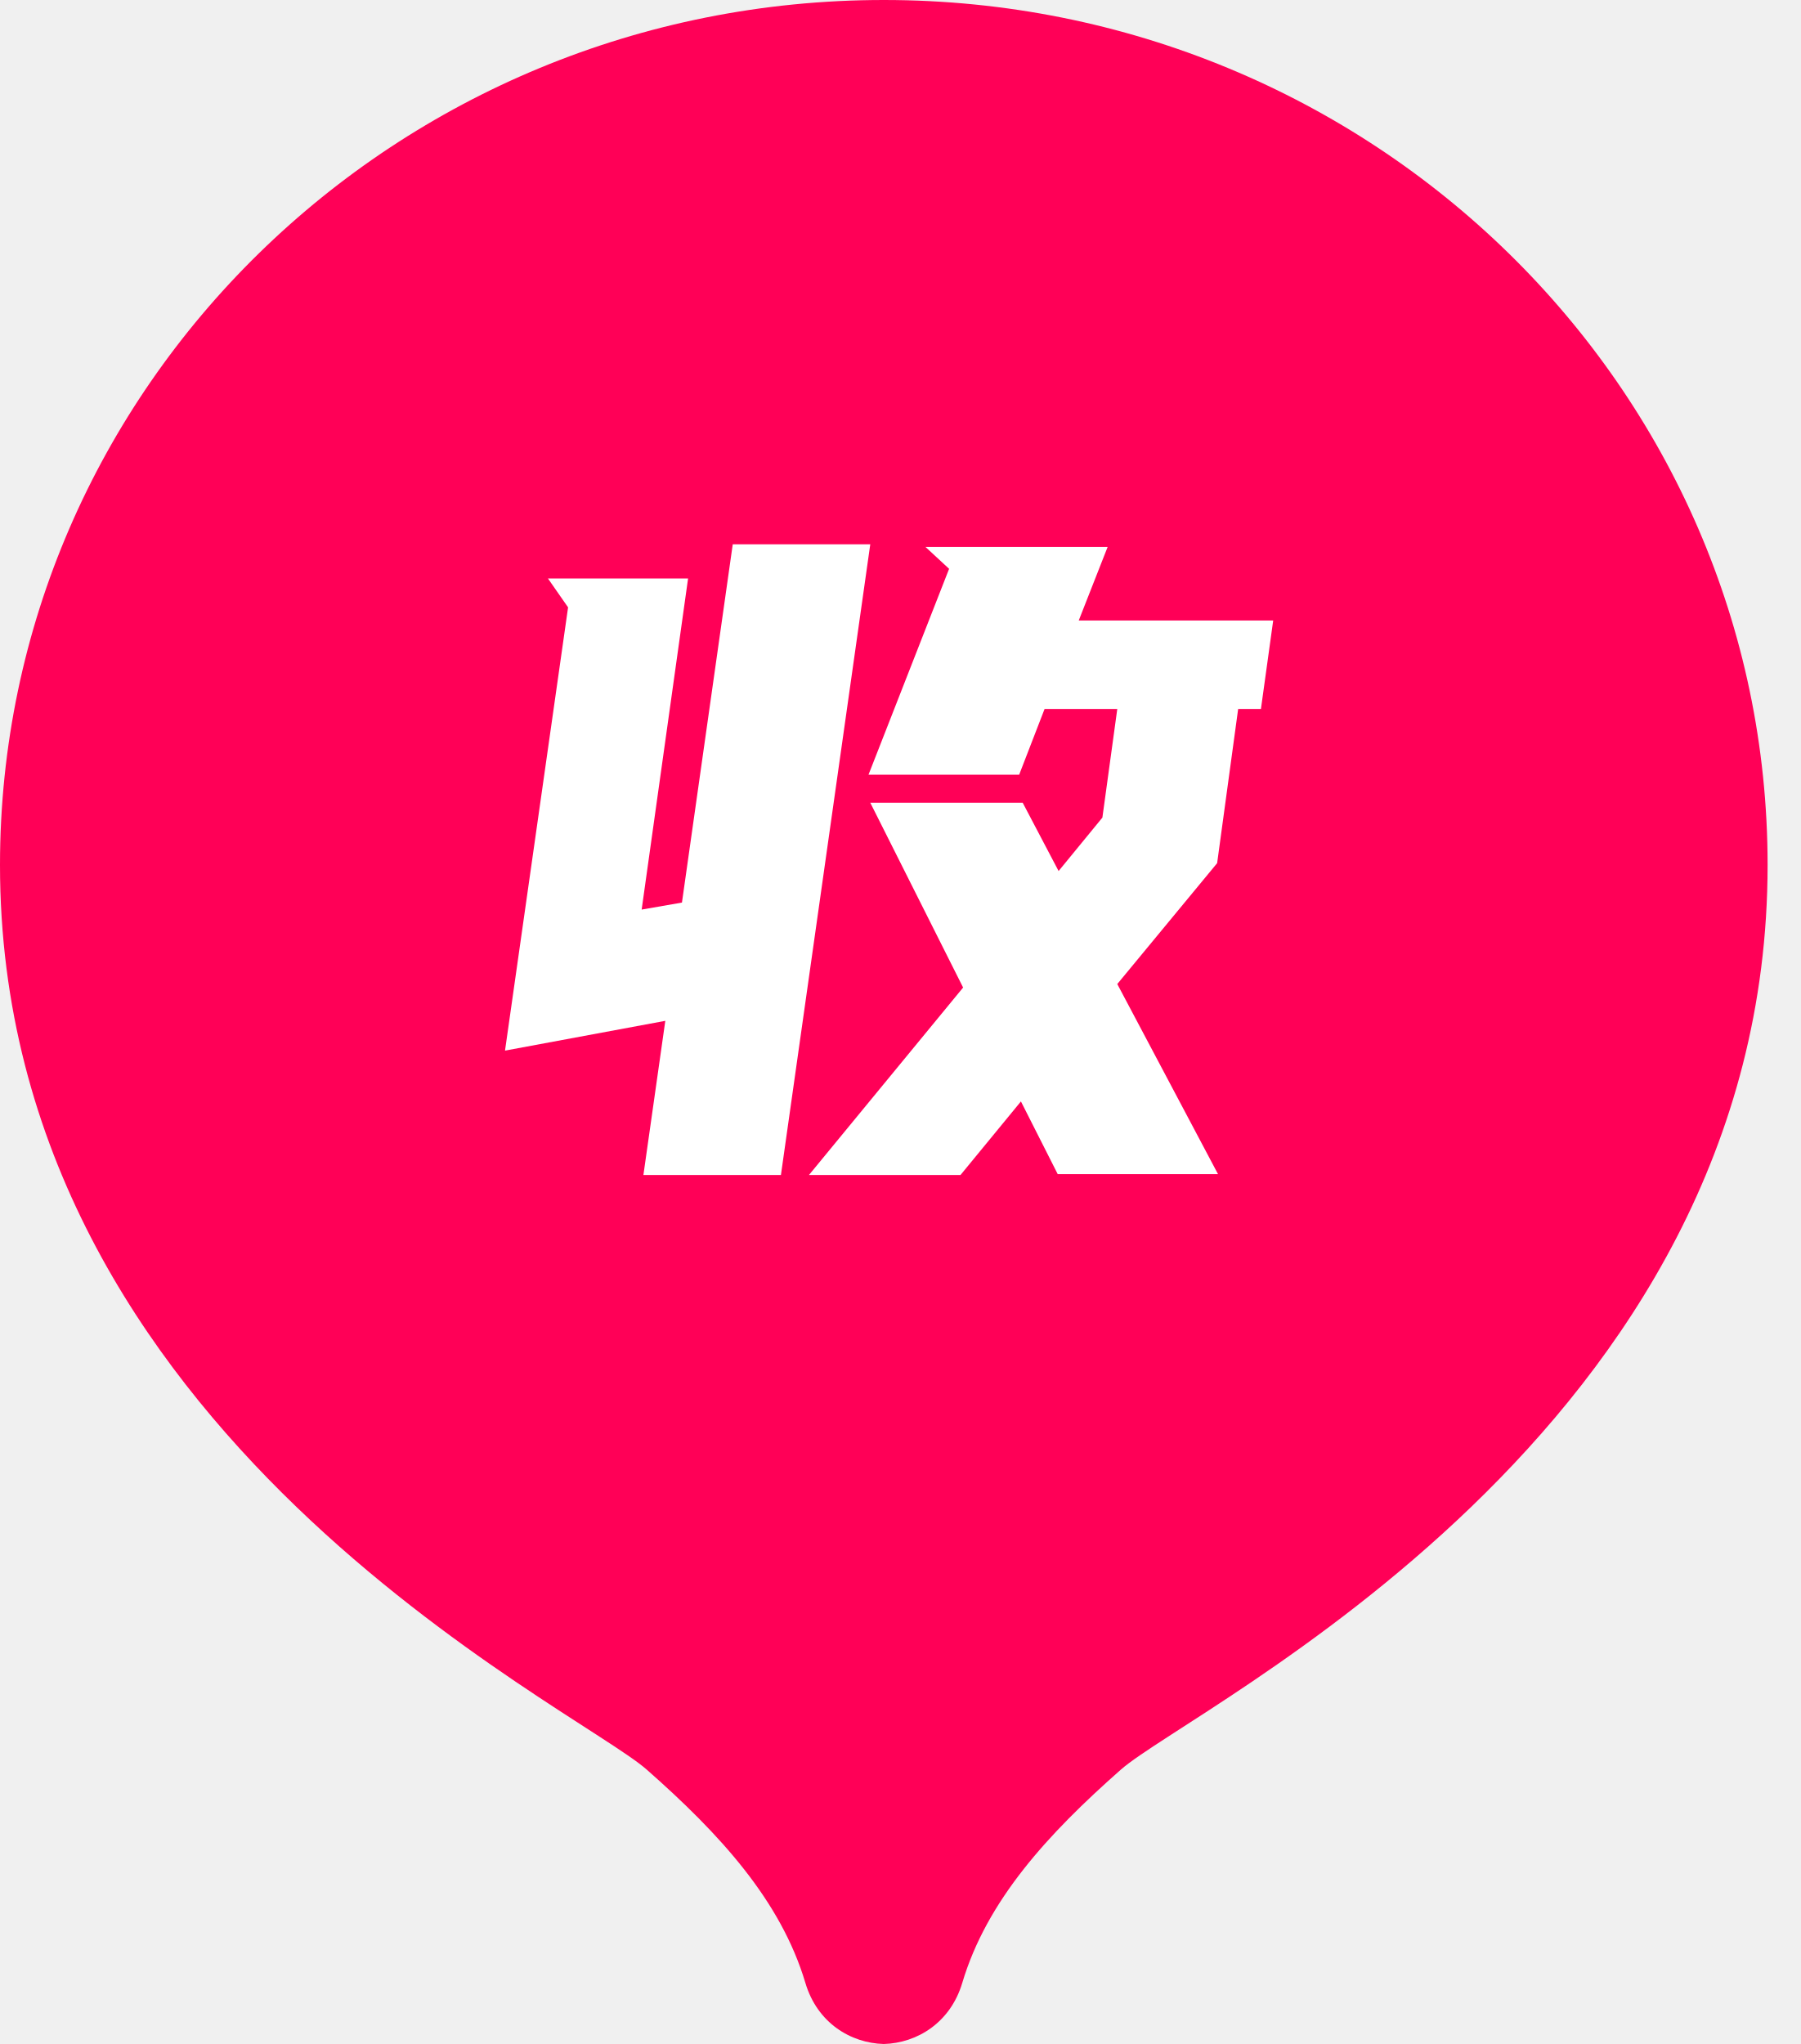
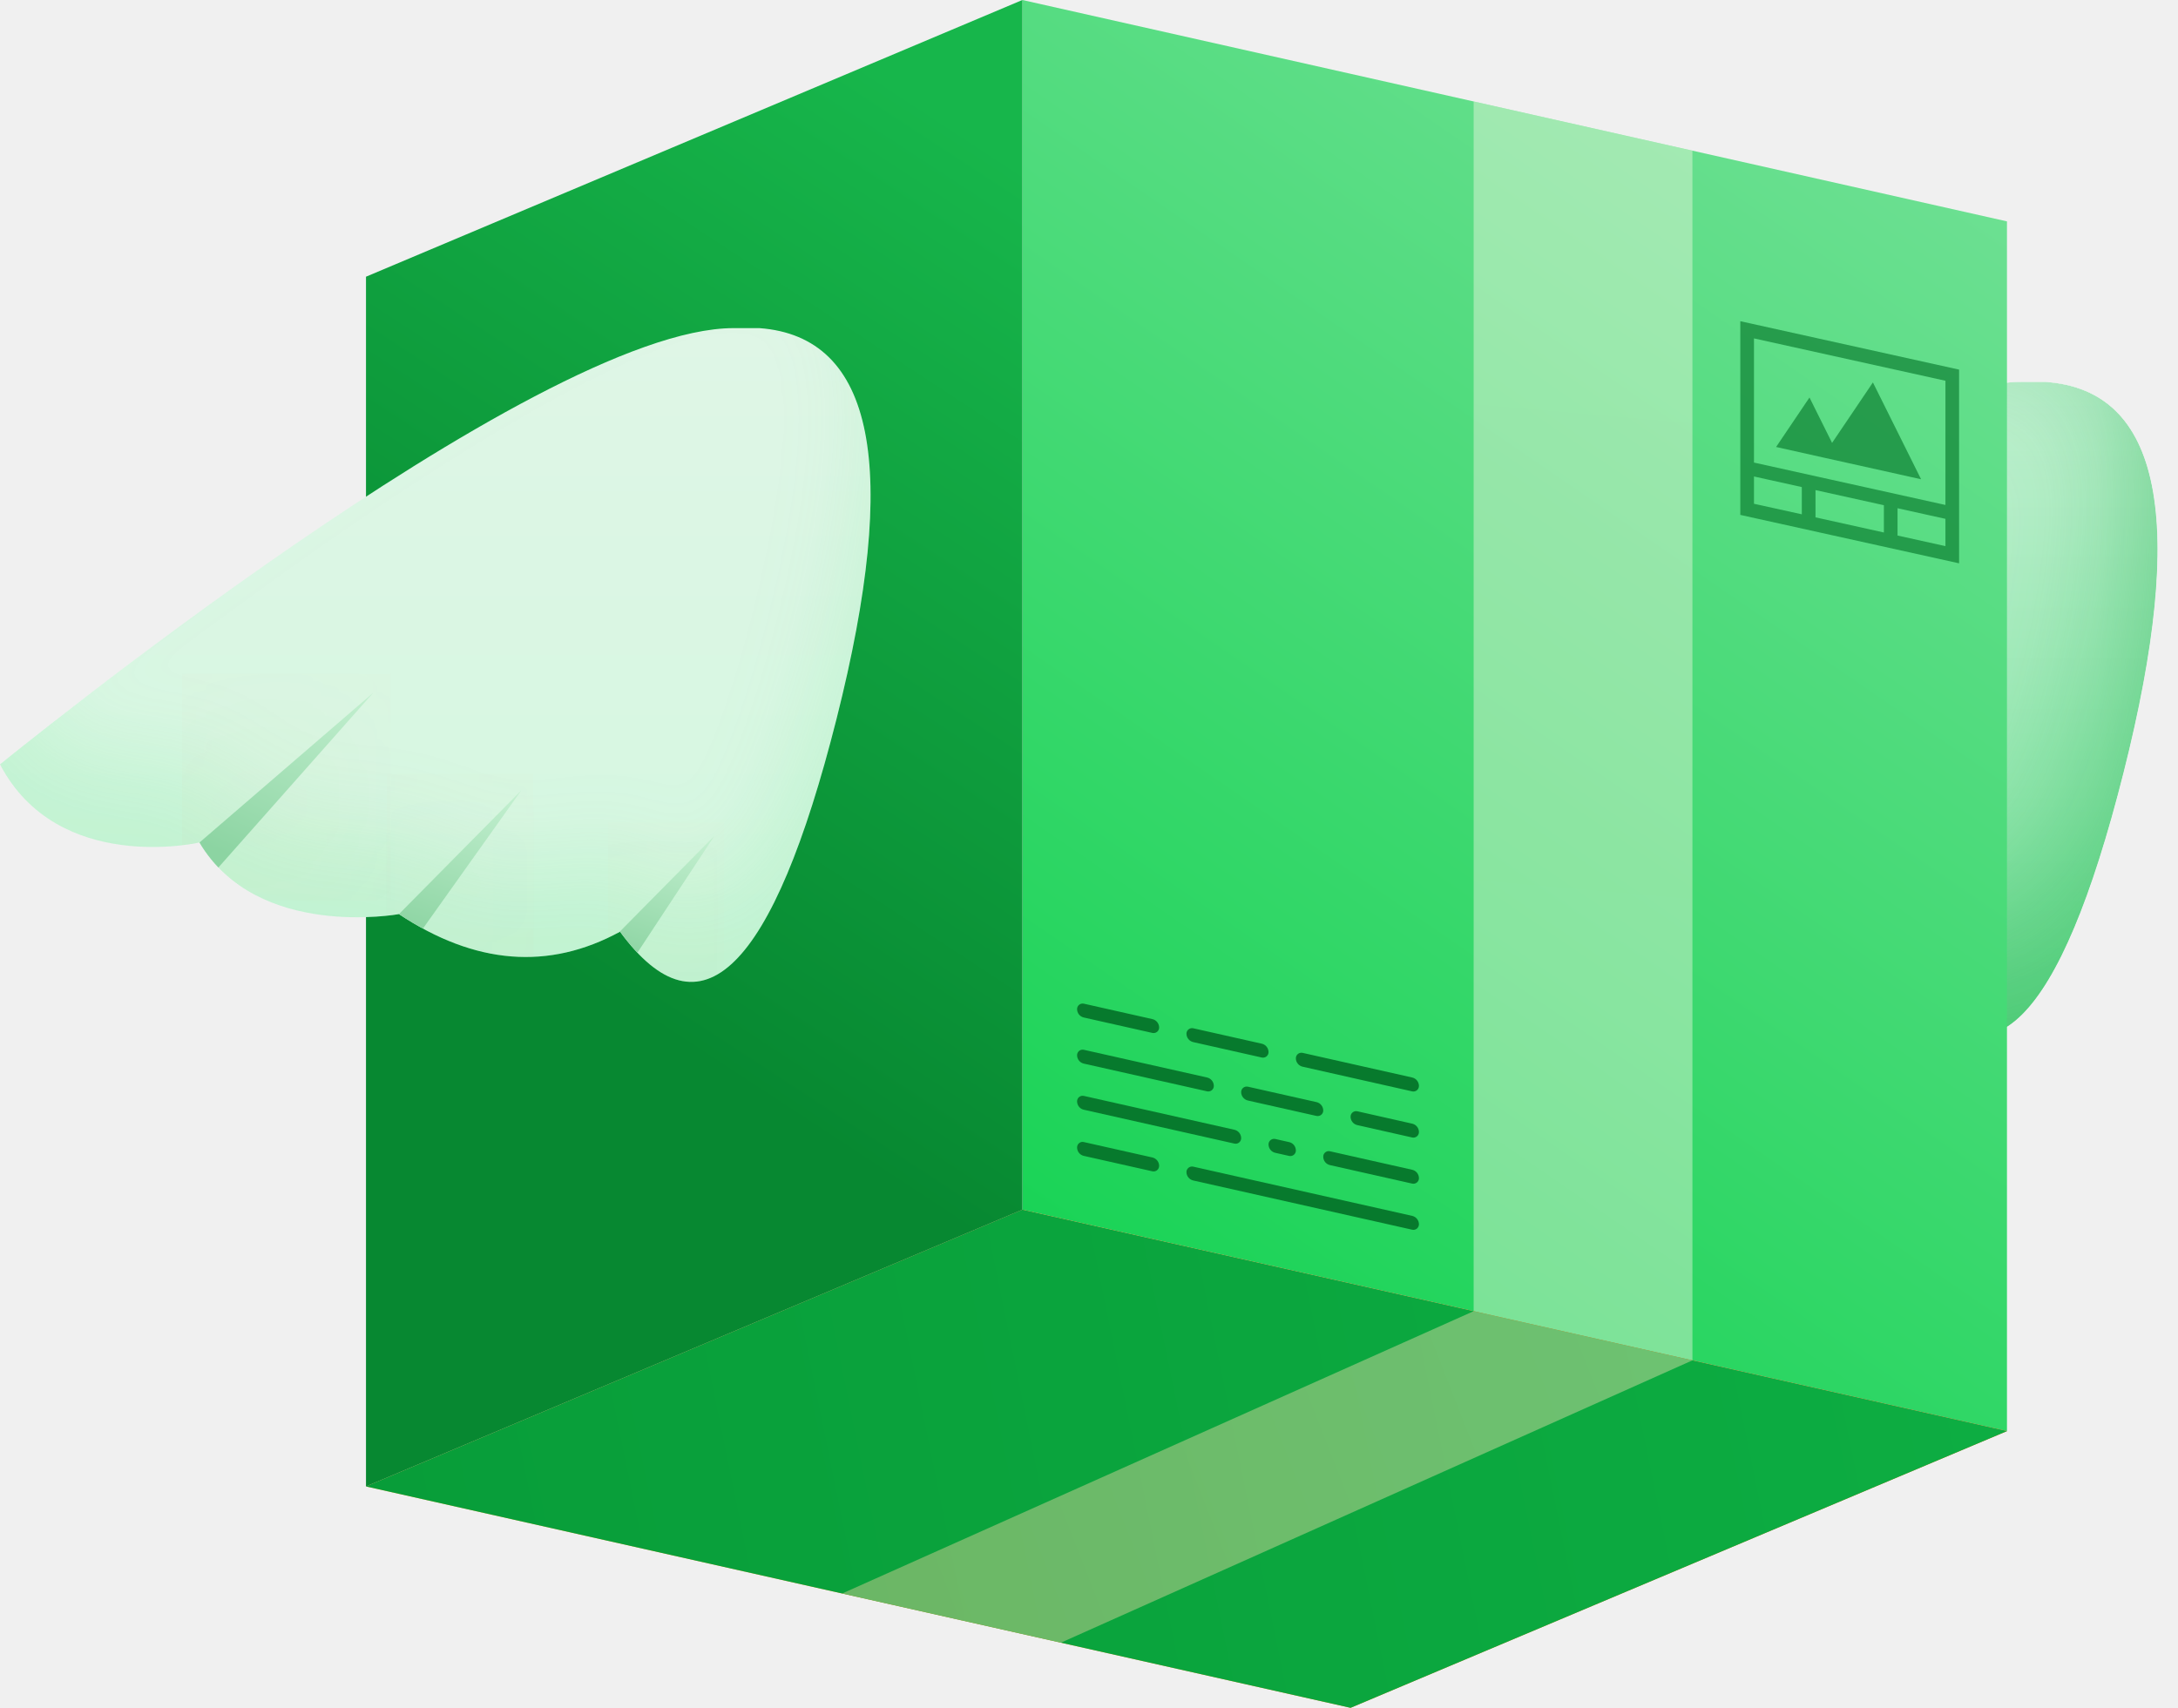
- <svg xmlns="http://www.w3.org/2000/svg" width="37px" height="42px" viewBox="0 0 37 42" version="1.1">
-   <g id="首页" stroke="none" stroke-width="1" fill="none" fill-rule="evenodd">
-     <g id="领取信息未填写" transform="translate(-323, -100)" fill-rule="nonzero">
-       <g id="免费领样" transform="translate(16, 100)">
-         <g id="bubble" transform="translate(307, 0)">
-           <path d="M18.162,0 C8.132,0 0,7.958 0,17.774 C0,29.463 11.809,35.058 13.288,36.36 C14.799,37.69 16.047,39.056 16.551,40.746 C16.795,41.567 17.482,41.982 18.162,42 C18.844,41.981 19.529,41.565 19.774,40.746 C20.277,39.056 21.525,37.692 23.036,36.36 C24.516,35.058 36.324,29.463 36.324,17.774 C36.324,7.958 28.193,0 18.162,0 Z" id="address" fill="#FF0057" />
-           <path d="M22.762,11.238 L22.168,12.75 L26.164,12.75 L25.912,14.568 L25.444,14.568 L25.012,17.736 L22.96,20.22 L25.03,24.126 L21.736,24.126 L20.98,22.632 L19.738,24.144 L16.624,24.144 L19.792,20.292 L17.884,16.494 L21.016,16.494 L21.754,17.898 L22.654,16.8 L22.96,14.568 L21.466,14.568 L20.944,15.918 L17.848,15.918 L19.504,11.688 L19.018,11.238 L22.762,11.238 Z M13.672,20.976 L10.378,21.588 L11.674,12.48 L11.26,11.886 L14.14,11.886 L13.186,18.69 L14.014,18.546 L15.058,11.184 L17.884,11.184 L16.048,24.144 L13.222,24.144 L13.672,20.976 Z" id="形状" fill="#FFFFFF" />
+ <svg xmlns="http://www.w3.org/2000/svg" xmlns:xlink="http://www.w3.org/1999/xlink" width="51px" height="40px" viewBox="0 0 51 40" version="1.1">
+   <defs>
+     <linearGradient x1="100%" y1="0%" x2="100%" y2="100%" id="linearGradient-1">
+       <stop stop-color="#FFFFFF" offset="0%" />
+       <stop stop-color="#C4F1D3" offset="0%" />
+       <stop stop-color="#7EE4A0" offset="100%" />
+     </linearGradient>
+     <path d="M17.781,0 C20.477,0.198 21.08,3.248 19.589,9.15 C18.098,15.053 16.408,16.715 14.519,14.137 C12.851,15.046 11.125,14.909 9.342,13.725 C9.342,13.725 6.027,14.335 4.671,12.048 C4.671,12.048 1.356,12.81 0,10.218 C0,10.218 12.507,0 17.178,0 C17.178,0 17.379,0 17.781,0 Z" id="path-2" />
+     <filter x="-14.7%" y="-19.6%" width="129.4%" height="139.2%" filterUnits="objectBoundingBox" id="filter-4">
+       <feGaussianBlur stdDeviation="2" in="SourceAlpha" result="shadowBlurInner1" />
+       <feOffset dx="0" dy="-2" in="shadowBlurInner1" result="shadowOffsetInner1" />
+       <feComposite in="shadowOffsetInner1" in2="SourceAlpha" operator="arithmetic" k2="-1" k3="1" result="shadowInnerInner1" />
+       <feColorMatrix values="0 0 0 0 0.047   0 0 0 0 0.663   0 0 0 0 0.247  0 0 0 0.448 0" type="matrix" in="shadowInnerInner1" />
+     </filter>
+     <linearGradient x1="26.345%" y1="100%" x2="73.655%" y2="0%" id="linearGradient-5">
+       <stop stop-color="#18D355" offset="0%" />
+       <stop stop-color="#6EE093" offset="100%" />
+     </linearGradient>
+     <linearGradient x1="51.51%" y1="0%" x2="50%" y2="100%" id="linearGradient-6">
+       <stop stop-color="#FFF9EB" offset="0%" />
+       <stop stop-color="#FFF8ED" offset="100%" />
+     </linearGradient>
+     <linearGradient x1="100%" y1="50%" x2="0%" y2="50%" id="linearGradient-7">
+       <stop stop-color="#EE6A09" offset="0%" />
+       <stop stop-color="#FFB42E" offset="100%" />
+     </linearGradient>
+     <linearGradient x1="0%" y1="51.595%" x2="100%" y2="45.391%" id="linearGradient-8">
+       <stop stop-color="#089D39" offset="0%" />
+       <stop stop-color="#0DAD42" offset="100%" />
+     </linearGradient>
+     <linearGradient x1="100%" y1="42.395%" x2="0%" y2="57.605%" id="linearGradient-9">
+       <stop stop-color="#FFE6BB" offset="0%" />
+       <stop stop-color="#FFD7A4" offset="100%" />
+     </linearGradient>
+     <linearGradient x1="40.255%" y1="68.093%" x2="59.745%" y2="0%" id="linearGradient-10">
+       <stop stop-color="#078831" offset="0%" />
+       <stop stop-color="#17B64B" offset="100%" />
+     </linearGradient>
+     <linearGradient x1="100%" y1="0%" x2="100%" y2="100%" id="linearGradient-11">
+       <stop stop-color="#DFF6E6" offset="0%" />
+       <stop stop-color="#D4F7E0" offset="100%" />
+     </linearGradient>
+     <path d="M17.781,0 C20.477,0.198 21.08,3.248 19.589,9.15 C18.098,15.053 16.408,16.715 14.519,14.137 C12.851,15.046 11.125,14.909 9.342,13.725 C9.342,13.725 6.027,14.335 4.671,12.048 C4.671,12.048 1.356,12.81 0,10.218 C0,10.218 12.507,0 17.178,0 C17.178,0 17.379,0 17.781,0 Z" id="path-12" />
+     <filter x="-9.8%" y="-13.1%" width="119.6%" height="126.1%" filterUnits="objectBoundingBox" id="filter-14">
+       <feGaussianBlur stdDeviation="1" in="SourceAlpha" result="shadowBlurInner1" />
+       <feOffset dx="0" dy="-2" in="shadowBlurInner1" result="shadowOffsetInner1" />
+       <feComposite in="shadowOffsetInner1" in2="SourceAlpha" operator="arithmetic" k2="-1" k3="1" result="shadowInnerInner1" />
+       <feColorMatrix values="0 0 0 0 0.302   0 0 0 0 0.859   0 0 0 0 0.486  0 0 0 0.145 0" type="matrix" in="shadowInnerInner1" />
+     </filter>
+     <linearGradient x1="92.313%" y1="0%" x2="50%" y2="100%" id="linearGradient-15">
+       <stop stop-color="#F3EBC9" offset="0%" />
+       <stop stop-color="#D9A367" offset="100%" />
+     </linearGradient>
+     <filter x="-221.2%" y="-203.5%" width="542.4%" height="507.0%" filterUnits="objectBoundingBox" id="filter-16">
+       <feGaussianBlur stdDeviation="3" in="SourceGraphic" />
+     </filter>
+     <linearGradient x1="92.313%" y1="0%" x2="50%" y2="100%" id="linearGradient-17">
+       <stop stop-color="#C2EFCF" offset="0%" />
+       <stop stop-color="#8CD4A2" offset="100%" />
+     </linearGradient>
+     <linearGradient x1="78.195%" y1="0%" x2="50%" y2="100%" id="linearGradient-18">
+       <stop stop-color="#F3EBC9" offset="0%" />
+       <stop stop-color="#D9A367" offset="100%" />
+     </linearGradient>
+     <filter x="-314.4%" y="-236.1%" width="728.7%" height="572.1%" filterUnits="objectBoundingBox" id="filter-19">
+       <feGaussianBlur stdDeviation="3" in="SourceGraphic" />
+     </filter>
+     <linearGradient x1="78.195%" y1="0%" x2="50%" y2="100%" id="linearGradient-20">
+       <stop stop-color="#C2EFCF" offset="0%" />
+       <stop stop-color="#8CD4A2" offset="100%" />
+     </linearGradient>
+     <linearGradient x1="74.905%" y1="0%" x2="50%" y2="100%" id="linearGradient-21">
+       <stop stop-color="#F3EBC9" offset="0%" />
+       <stop stop-color="#D9A367" offset="100%" />
+     </linearGradient>
+     <filter x="-398.2%" y="-281.0%" width="896.4%" height="662.0%" filterUnits="objectBoundingBox" id="filter-22">
+       <feGaussianBlur stdDeviation="3" in="SourceGraphic" />
+     </filter>
+     <linearGradient x1="74.905%" y1="0%" x2="50%" y2="100%" id="linearGradient-23">
+       <stop stop-color="#C2EFCF" offset="0%" />
+       <stop stop-color="#8CD4A2" offset="100%" />
+     </linearGradient>
+   </defs>
+   <g id="代理角色" stroke="none" stroke-width="1" fill="none" fill-rule="evenodd">
+     <g id="支付" transform="translate(-308, -94)">
+       <g id="批量寄件" transform="translate(308, 94)">
+         <g id="翅膀" transform="translate(30.13531, 8.946759)">
+           <mask id="mask-3" fill="white">
+             <use xlink:href="#path-2" />
+           </mask>
+           <g id="路径">
+             <use fill="url(#linearGradient-1)" fill-rule="evenodd" xlink:href="#path-2" />
+             <use fill="black" fill-opacity="1" filter="url(#filter-4)" xlink:href="#path-2" />
+           </g>
+         </g>
+         <g id="编组-7" transform="translate(8.569959, 0)">
+           <polygon id="矩形" fill="url(#linearGradient-5)" points="15.37 2.18626557e-13 38.425 5.185 38.425 33.519 15.37 28.333" />
+           <polygon id="路径" fill-opacity="0.4" fill="url(#linearGradient-6)" points="25.937 2.377 31.06 3.529 31.06 31.862 25.937 30.71" />
+           <polygon id="矩形" fill="url(#linearGradient-7)" points="15.37 28.333 38.425 33.519 23.055 40 1.70640996e-14 34.815" />
+           <polygon id="矩形" fill="url(#linearGradient-8)" points="15.37 28.333 38.425 33.519 23.055 40 1.70640996e-14 34.815" />
+           <path d="M25.937,30.71 L31.059,31.862 L16.273,38.474 L11.151,37.322 L25.937,30.71 Z" id="形状结合" fill-opacity="0.4" fill="url(#linearGradient-9)" />
+           <polygon id="矩形" fill="url(#linearGradient-10)" points="0 6.481 15.37 -4.75663747e-13 15.37 28.333 0 34.815" />
+           <path d="M32.181,7.523 L37.304,8.657 L37.304,13.194 L32.181,12.06 L32.181,7.523 Z M35.863,11.904 L35.863,12.543 L36.984,12.791 L36.984,12.152 L35.863,11.904 Z M33.942,11.479 L33.942,12.117 L35.543,12.472 L35.543,11.833 L33.942,11.479 Z M32.501,11.16 L32.501,11.799 L33.621,12.046 L33.621,11.408 L32.501,11.16 Z M32.501,7.926 L32.501,10.834 L36.984,11.827 L36.984,8.918 L32.501,7.926 Z M35.286,8.957 L36.414,11.225 L34.102,10.711 L33.019,10.469 L33.801,9.31 L34.33,10.373 L35.286,8.957 Z" id="形状结合" fill="#077A2D" fill-rule="nonzero" opacity="0.65" />
+           <path d="M19.371,27.325 L24.498,28.478 C24.59,28.499 24.656,28.581 24.656,28.676 C24.656,28.747 24.598,28.805 24.526,28.805 C24.517,28.805 24.507,28.804 24.498,28.802 L19.371,27.649 C19.278,27.628 19.212,27.546 19.212,27.451 C19.212,27.38 19.271,27.322 19.342,27.322 C19.352,27.322 19.361,27.323 19.371,27.325 Z M16.809,26.749 L18.414,27.11 C18.506,27.131 18.572,27.213 18.572,27.307 C18.572,27.379 18.514,27.437 18.442,27.437 C18.433,27.437 18.423,27.436 18.414,27.434 L16.809,27.073 C16.716,27.052 16.651,26.97 16.651,26.875 C16.651,26.803 16.709,26.745 16.78,26.745 C16.79,26.745 16.8,26.746 16.809,26.749 Z" id="形状" fill="#077A2D" />
+           <path d="M22.573,26.965 L24.498,27.398 C24.59,27.419 24.656,27.501 24.656,27.596 C24.656,27.667 24.598,27.725 24.526,27.725 C24.517,27.725 24.507,27.724 24.498,27.722 L22.573,27.289 C22.48,27.268 22.415,27.186 22.415,27.091 C22.415,27.019 22.473,26.961 22.544,26.961 C22.554,26.961 22.563,26.962 22.573,26.965 Z M21.292,26.677 L21.616,26.75 C21.708,26.77 21.774,26.852 21.774,26.947 C21.774,27.019 21.716,27.077 21.644,27.077 C21.635,27.077 21.625,27.076 21.616,27.074 L21.292,27.001 C21.199,26.98 21.134,26.898 21.134,26.803 C21.134,26.732 21.192,26.674 21.263,26.674 C21.273,26.674 21.282,26.675 21.292,26.677 Z M16.809,25.668 L20.335,26.461 C20.428,26.482 20.493,26.564 20.493,26.659 C20.493,26.73 20.435,26.788 20.364,26.788 C20.354,26.788 20.345,26.787 20.335,26.785 L16.809,25.992 C16.716,25.972 16.651,25.889 16.651,25.795 C16.651,25.723 16.709,25.665 16.78,25.665 C16.79,25.665 16.8,25.666 16.809,25.668 Z" id="形状" fill="#077A2D" />
+           <path d="M23.213,26.028 L24.498,26.318 C24.59,26.339 24.656,26.421 24.656,26.515 C24.656,26.587 24.598,26.645 24.526,26.645 C24.517,26.645 24.507,26.644 24.498,26.642 L23.213,26.352 C23.121,26.332 23.055,26.249 23.055,26.155 C23.055,26.083 23.113,26.025 23.185,26.025 C23.194,26.025 23.204,26.026 23.213,26.028 Z M20.651,25.452 L22.256,25.813 C22.349,25.834 22.415,25.916 22.415,26.011 C22.415,26.082 22.357,26.14 22.285,26.14 C22.275,26.14 22.266,26.139 22.256,26.137 L20.651,25.776 C20.559,25.755 20.493,25.673 20.493,25.578 C20.493,25.507 20.551,25.449 20.623,25.449 C20.633,25.449 20.642,25.45 20.651,25.452 Z M16.809,24.588 L19.695,25.237 C19.787,25.258 19.853,25.34 19.853,25.435 C19.853,25.506 19.795,25.564 19.723,25.564 C19.714,25.564 19.704,25.563 19.695,25.561 L16.809,24.912 C16.716,24.891 16.651,24.809 16.651,24.715 C16.651,24.643 16.709,24.585 16.78,24.585 C16.79,24.585 16.8,24.586 16.809,24.588 Z" id="形状" fill="#077A2D" />
+           <path d="M21.932,24.66 L24.498,25.237 C24.59,25.258 24.656,25.34 24.656,25.435 C24.656,25.507 24.598,25.565 24.526,25.565 C24.517,25.565 24.507,25.564 24.498,25.562 L21.932,24.984 C21.84,24.963 21.774,24.881 21.774,24.787 C21.774,24.715 21.832,24.657 21.904,24.657 C21.913,24.657 21.923,24.658 21.932,24.66 Z M19.371,24.084 L20.976,24.445 C21.068,24.466 21.134,24.548 21.134,24.643 C21.134,24.714 21.076,24.772 21.004,24.772 C20.995,24.772 20.985,24.771 20.976,24.769 L19.371,24.408 C19.278,24.387 19.212,24.305 19.212,24.21 C19.212,24.139 19.271,24.081 19.342,24.081 C19.352,24.081 19.361,24.082 19.371,24.084 Z M16.809,23.508 L18.414,23.869 C18.506,23.89 18.572,23.972 18.572,24.067 C18.572,24.138 18.514,24.196 18.442,24.196 C18.433,24.196 18.423,24.195 18.414,24.193 L16.809,23.832 C16.716,23.811 16.651,23.729 16.651,23.634 C16.651,23.563 16.709,23.505 16.78,23.505 C16.79,23.505 16.8,23.506 16.809,23.508 Z" id="形状" fill="#077A2D" />
+         </g>
+         <g id="翅膀" transform="translate(0, 7.685185)">
+           <mask id="mask-13" fill="white">
+             <use xlink:href="#path-12" />
+           </mask>
+           <g id="路径">
+             <use fill="url(#linearGradient-11)" fill-rule="evenodd" xlink:href="#path-12" />
+             <use fill="black" fill-opacity="1" filter="url(#filter-14)" xlink:href="#path-12" />
+           </g>
+           <polygon id="路径" fill="url(#linearGradient-15)" filter="url(#filter-16)" mask="url(#mask-13)" points="4.671 12.048 8.74 8.54 4.822 12.963" />
+           <polygon id="路径" fill="url(#linearGradient-17)" mask="url(#mask-13)" points="4.671 12.048 8.74 8.54 4.822 12.963" />
+           <polygon id="路径" fill="url(#linearGradient-18)" filter="url(#filter-19)" mask="url(#mask-13)" points="9.342 13.725 12.206 10.828 9.493 14.64" />
+           <polygon id="路径" fill="url(#linearGradient-20)" mask="url(#mask-13)" points="9.342 13.725 12.206 10.828 9.493 14.64" />
+           <polygon id="路径" fill="url(#linearGradient-21)" filter="url(#filter-22)" mask="url(#mask-13)" points="14.466 14.183 16.726 11.895 14.616 15.098" />
+           <polygon id="路径" fill="url(#linearGradient-23)" mask="url(#mask-13)" points="14.466 14.183 16.726 11.895 14.616 15.098" />
        </g>
      </g>
    </g>
  </g>
</svg>
